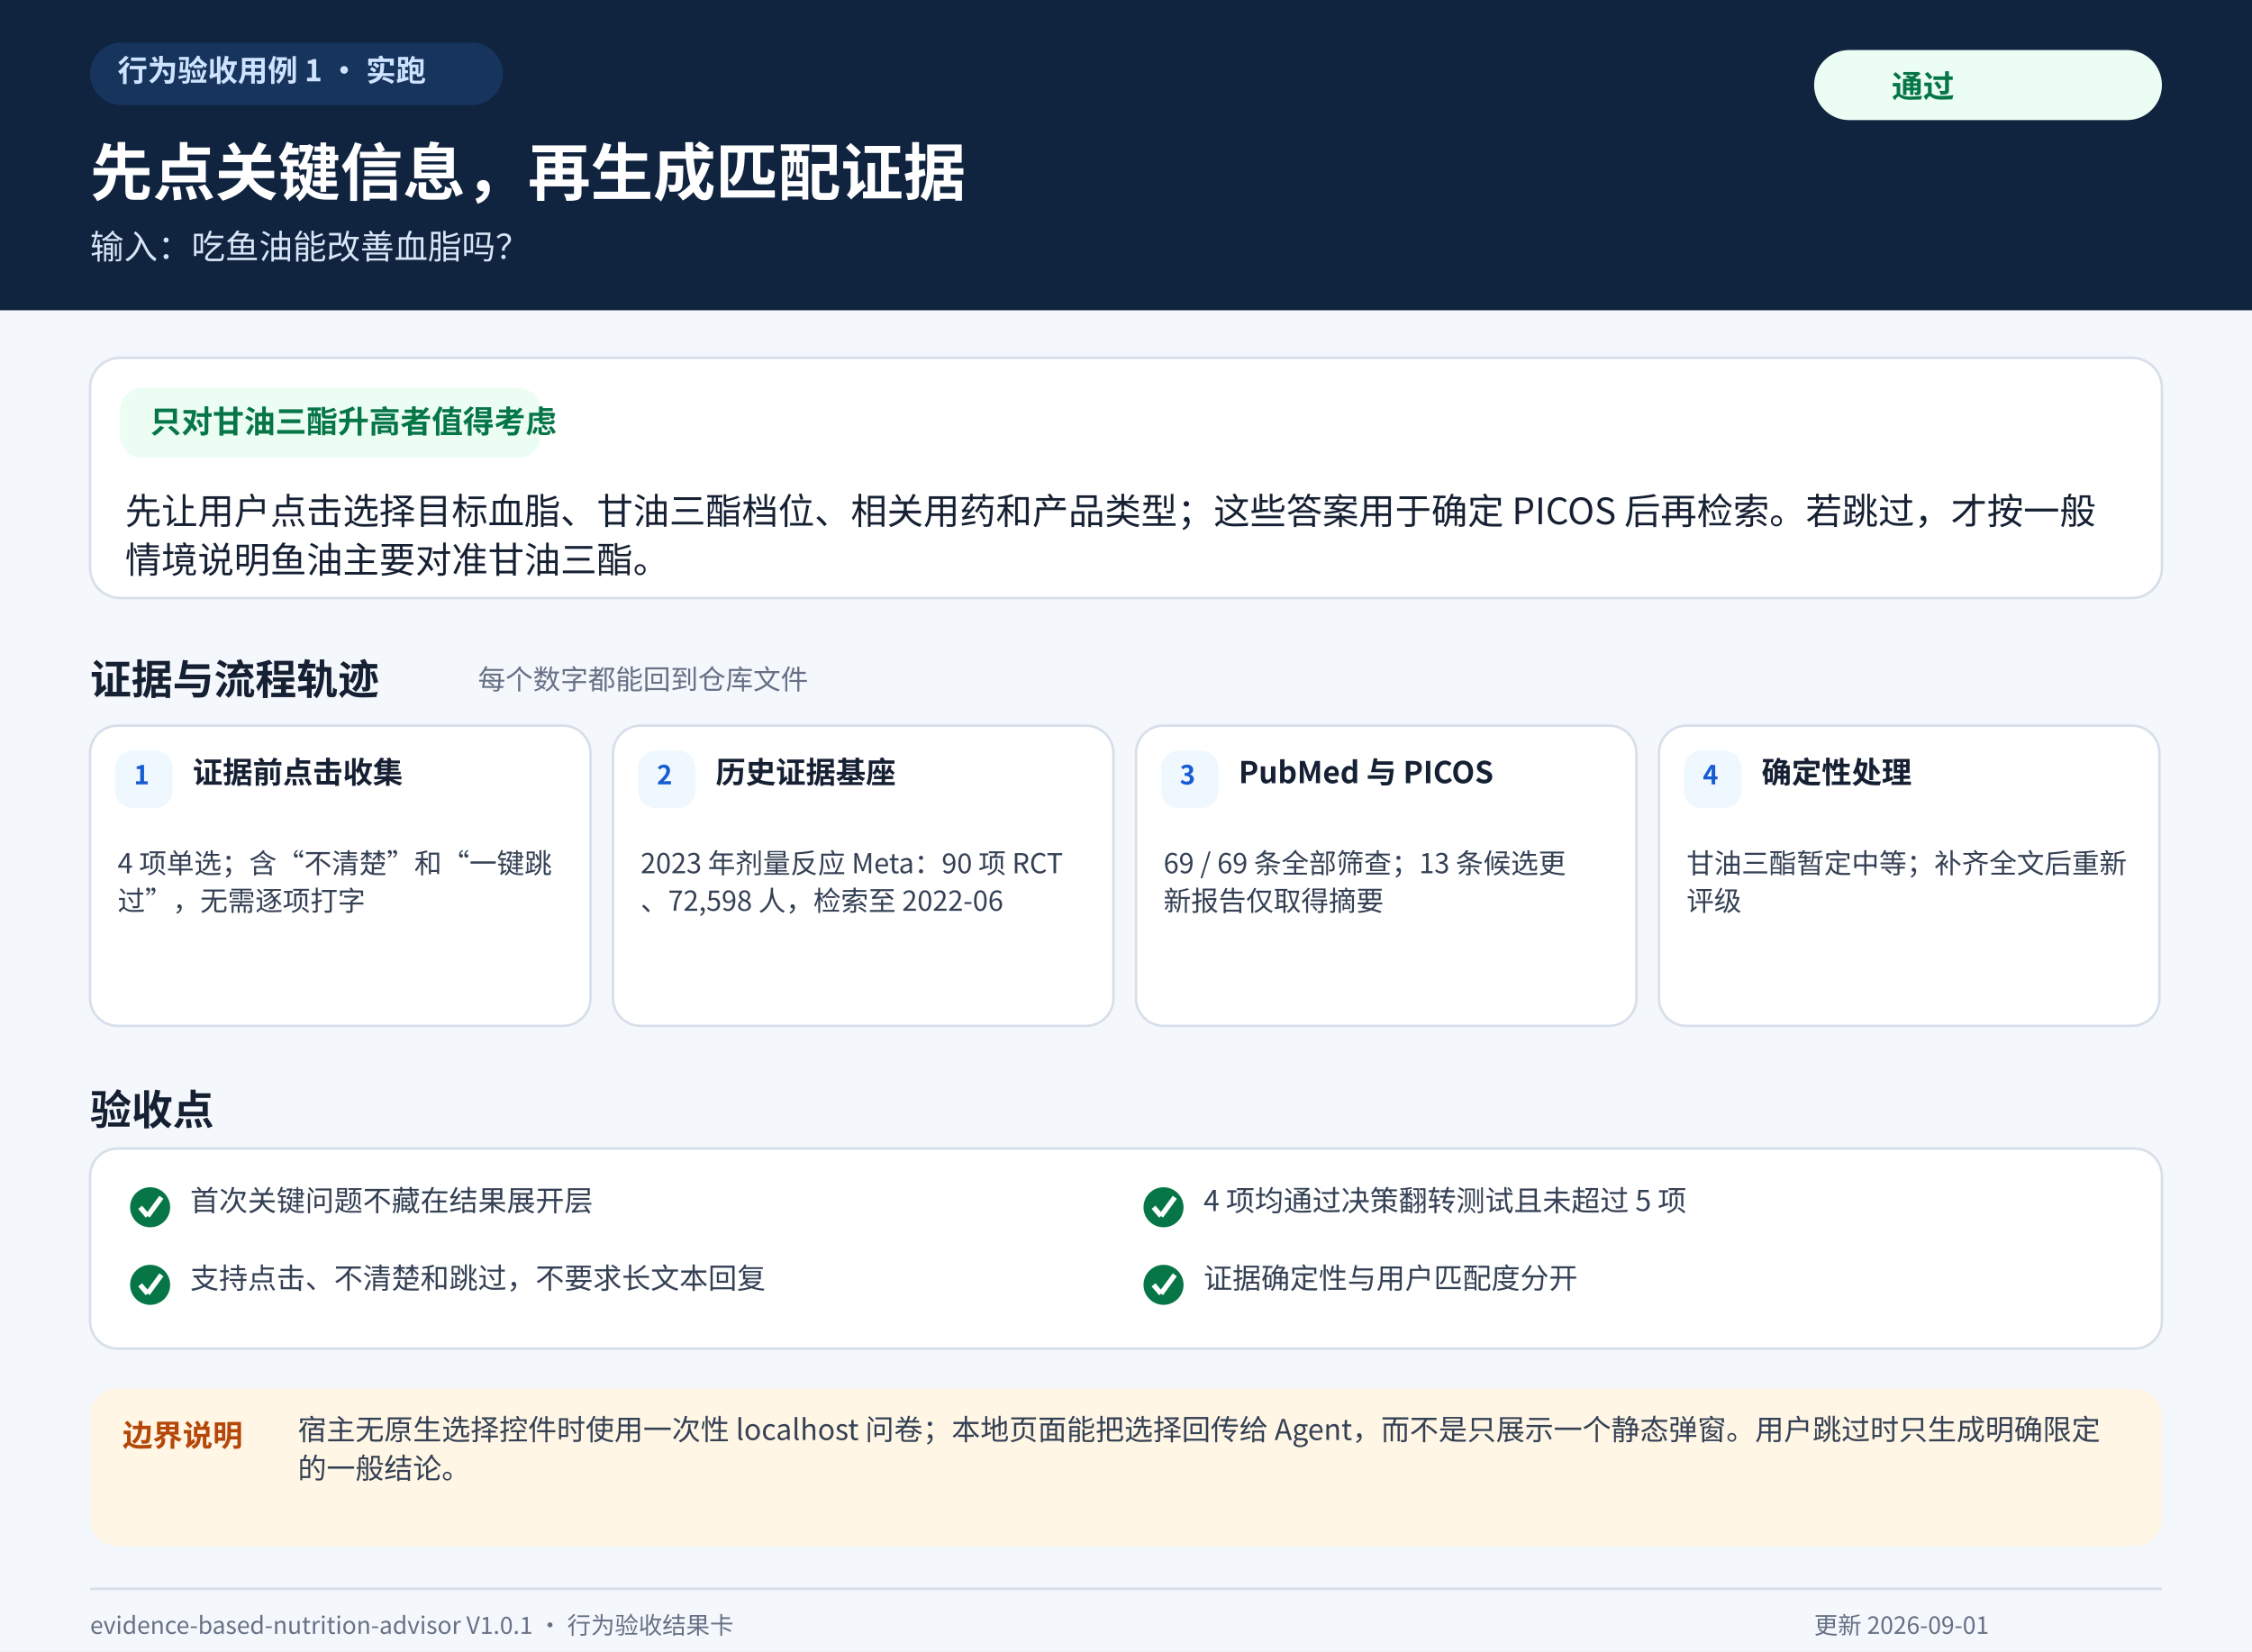
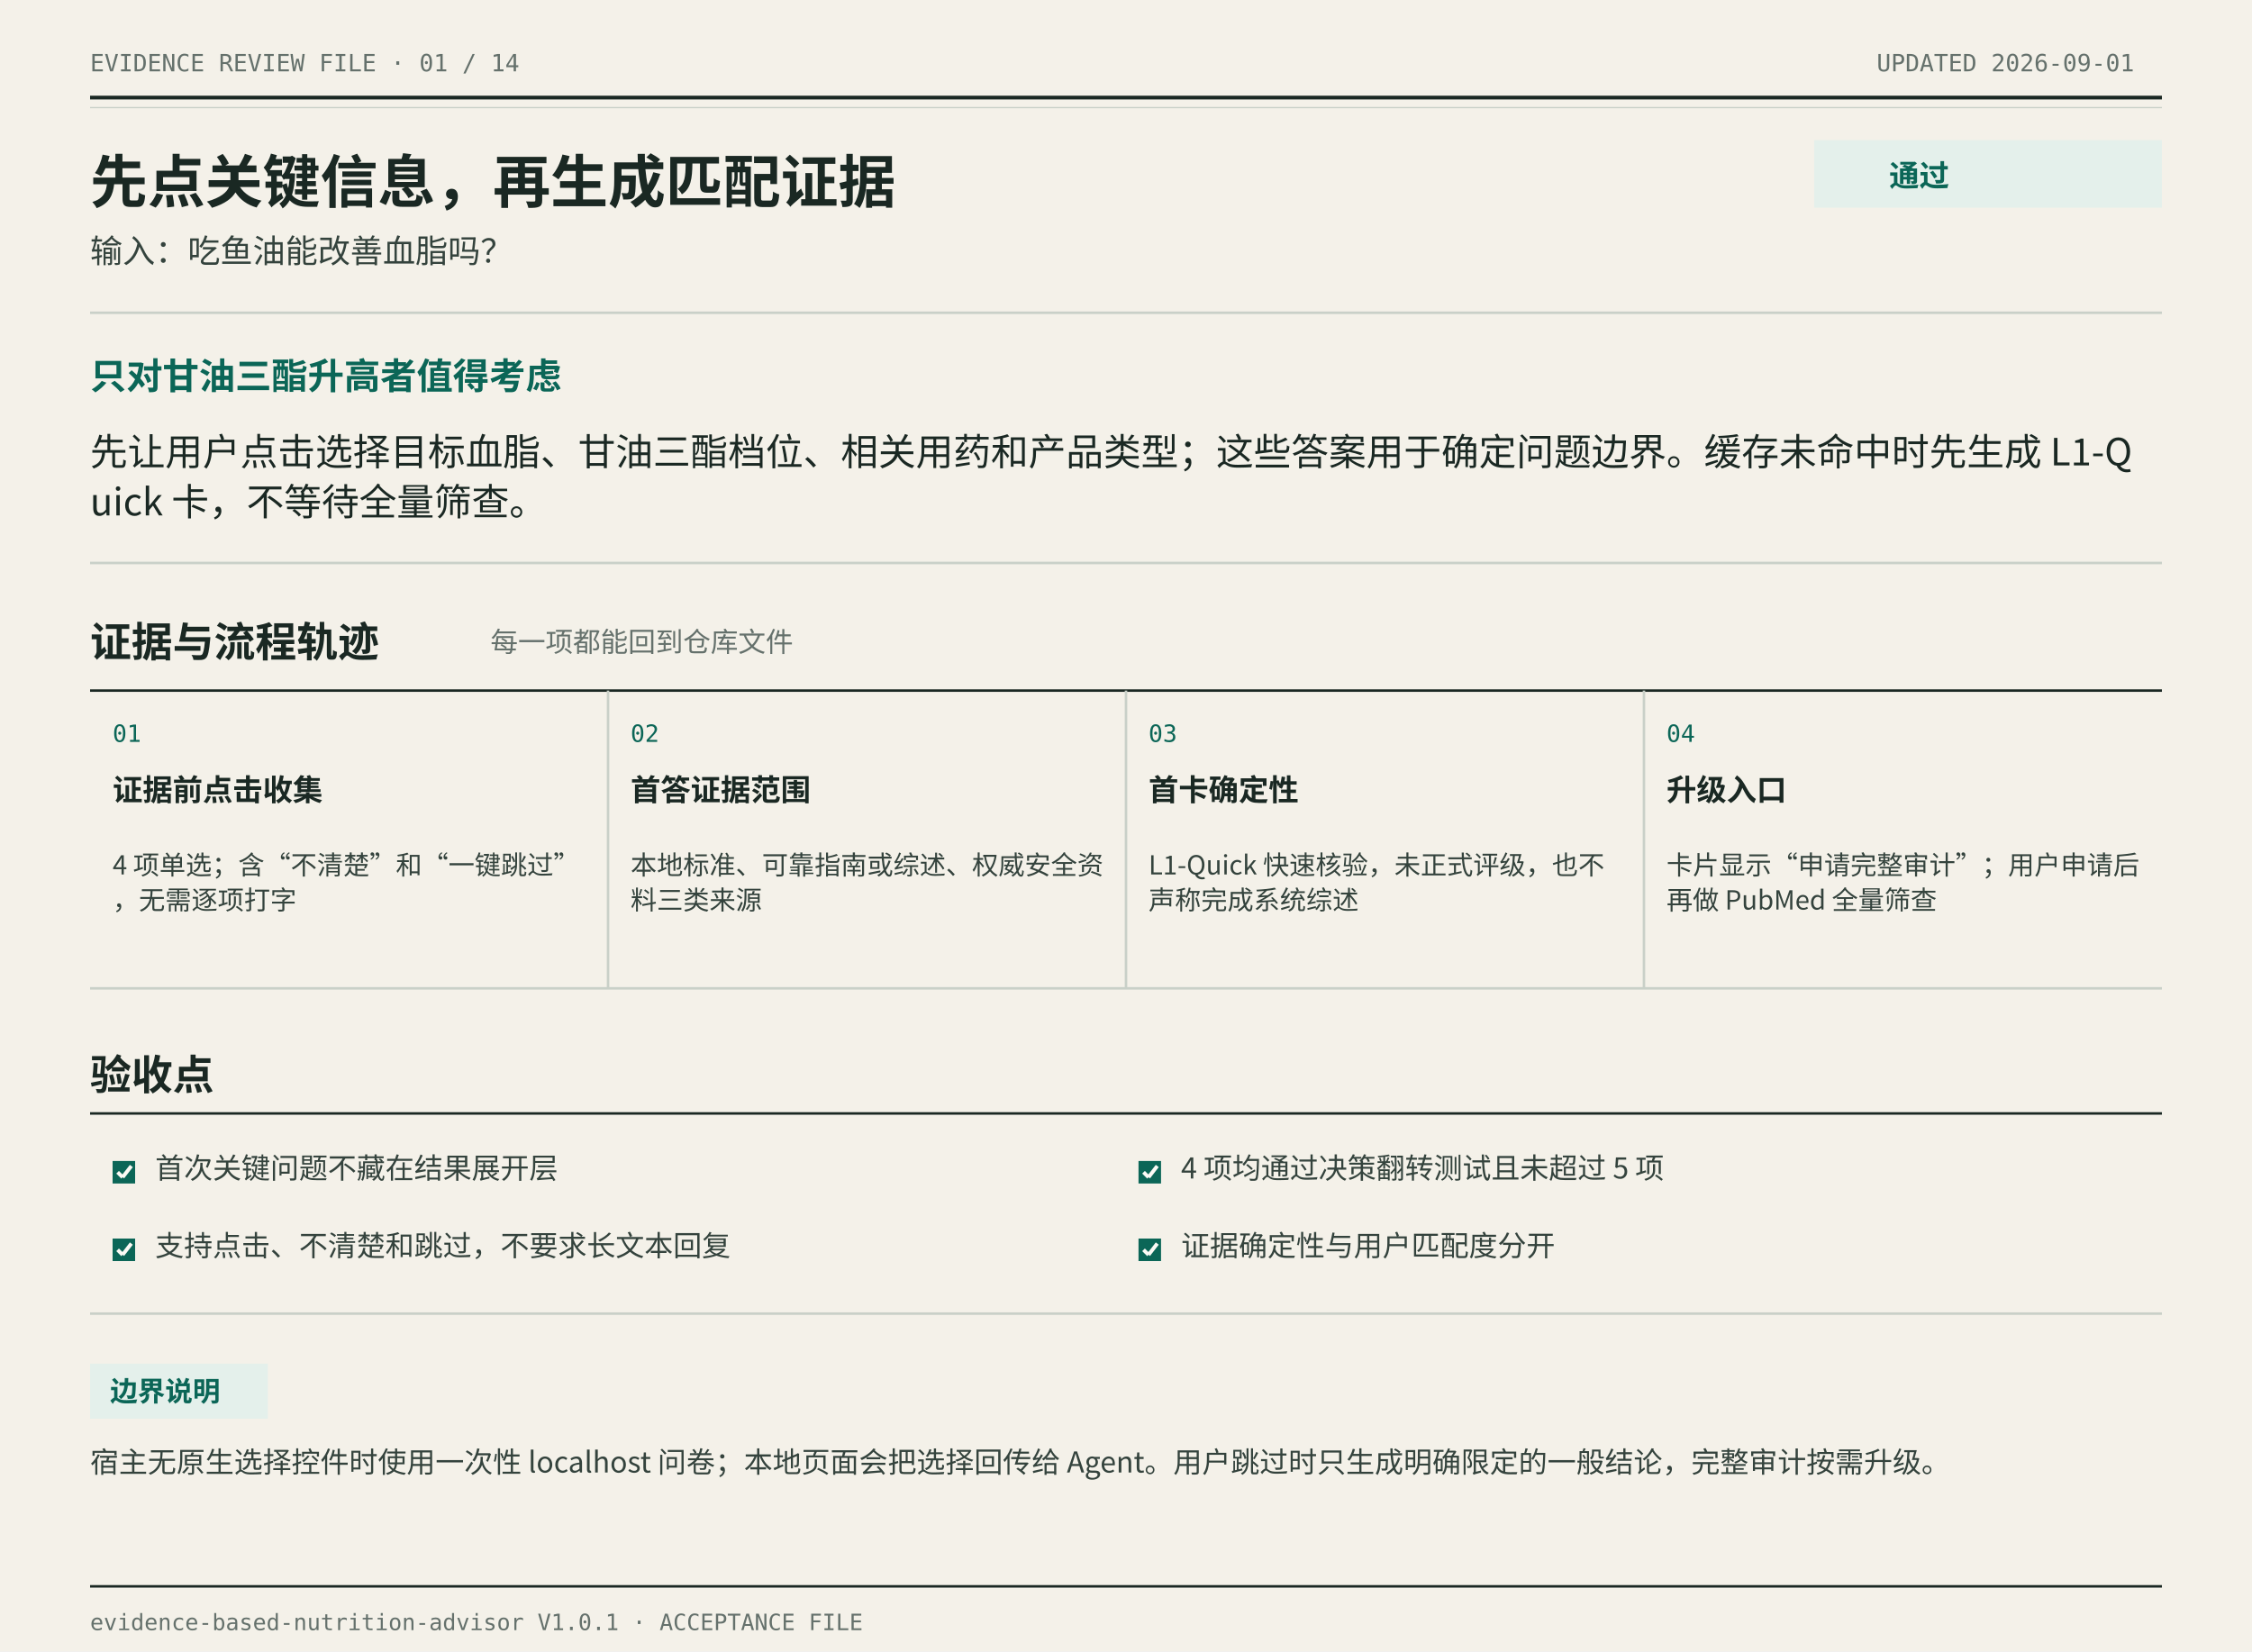
<svg xmlns="http://www.w3.org/2000/svg" width="1800" height="1320" viewBox="0 0 1800 1320" role="img" aria-label="行为验收用例 1：先点关键信息，再生成匹配证据">
-   <rect width="1800" height="1320" fill="#F4F7FB" />
-   <rect x="0" y="0" width="1800" height="248" rx="0" fill="#10233F" />
-   <rect x="72" y="34" width="330" height="50" rx="25" fill="#17345C" />
-   <text x="94" y="65" font-family="Microsoft YaHei, PingFang SC, Noto Sans CJK SC, sans-serif" font-size="24" font-weight="700" fill="#CDE3FF">行为验收用例 1 · 实跑</text>
-   <text x="72" y="156" font-family="Microsoft YaHei, PingFang SC, Noto Sans CJK SC, sans-serif" font-size="50" font-weight="700" fill="#FFFFFF">先点关键信息，再生成匹配证据</text>
-   <text x="72" y="207" font-family="Microsoft YaHei, PingFang SC, Noto Sans CJK SC, sans-serif" font-size="27" font-weight="400" fill="#D8E5F6">输入：吃鱼油能改善血脂吗？</text>
-   <rect x="1450" y="40" width="278" height="56" rx="28" fill="#ECFDF3" />
-   <text x="1512" y="78" font-family="Microsoft YaHei, PingFang SC, Noto Sans CJK SC, sans-serif" font-size="25" font-weight="700" fill="#067647">通过</text>
-   <rect x="72" y="286" width="1656" height="192" rx="24" fill="#FFFFFF" stroke="#D7DFEA" stroke-width="2" />
-   <rect x="96" y="310" width="336" height="56" rx="18" fill="#ECFDF3" />
-   <text x="120" y="346" font-family="Microsoft YaHei, PingFang SC, Noto Sans CJK SC, sans-serif" font-size="25" font-weight="700" fill="#067647">只对甘油三酯升高者值得考虑</text>
-   <text x="100" y="419" font-family="Microsoft YaHei, PingFang SC, Noto Sans CJK SC, sans-serif" font-size="29" font-weight="400" fill="#162033">先让用户点击选择目标血脂、甘油三酯档位、相关用药和产品类型；这些答案用于确定 PICOS 后再检索。若跳过，才按一般</text>
-   <text x="100" y="458" font-family="Microsoft YaHei, PingFang SC, Noto Sans CJK SC, sans-serif" font-size="29" font-weight="400" fill="#162033">情境说明鱼油主要对准甘油三酯。</text>
-   <text x="72" y="555" font-family="Microsoft YaHei, PingFang SC, Noto Sans CJK SC, sans-serif" font-size="33" font-weight="700" fill="#162033">证据与流程轨迹</text>
-   <text x="382" y="551" font-family="Microsoft YaHei, PingFang SC, Noto Sans CJK SC, sans-serif" font-size="22" font-weight="400" fill="#667085">每个数字都能回到仓库文件</text>
-   <rect x="72" y="580" width="400" height="240" rx="22" fill="#FFFFFF" stroke="#D7DFEA" stroke-width="2" />
-   <rect x="92" y="600" width="46" height="46" rx="14" fill="#EFF8FF" />
-   <text x="107" y="627" font-family="Microsoft YaHei, PingFang SC, Noto Sans CJK SC, sans-serif" font-size="21" font-weight="700" fill="#175CD3">1</text>
-   <text x="154" y="626" font-family="Microsoft YaHei, PingFang SC, Noto Sans CJK SC, sans-serif" font-size="24" font-weight="700" fill="#162033">证据前点击收集</text>
-   <text x="94" y="698" font-family="Microsoft YaHei, PingFang SC, Noto Sans CJK SC, sans-serif" font-size="22" font-weight="400" fill="#344054">4 项单选；含“不清楚”和“一键跳</text>
-   <text x="94" y="728" font-family="Microsoft YaHei, PingFang SC, Noto Sans CJK SC, sans-serif" font-size="22" font-weight="400" fill="#344054">过”，无需逐项打字</text>
-   <rect x="490" y="580" width="400" height="240" rx="22" fill="#FFFFFF" stroke="#D7DFEA" stroke-width="2" />
-   <rect x="510" y="600" width="46" height="46" rx="14" fill="#EFF8FF" />
-   <text x="525" y="627" font-family="Microsoft YaHei, PingFang SC, Noto Sans CJK SC, sans-serif" font-size="21" font-weight="700" fill="#175CD3">2</text>
-   <text x="572" y="626" font-family="Microsoft YaHei, PingFang SC, Noto Sans CJK SC, sans-serif" font-size="24" font-weight="700" fill="#162033">历史证据基座</text>
-   <text x="512" y="698" font-family="Microsoft YaHei, PingFang SC, Noto Sans CJK SC, sans-serif" font-size="22" font-weight="400" fill="#344054">2023 年剂量反应 Meta：90 项 RCT</text>
-   <text x="512" y="728" font-family="Microsoft YaHei, PingFang SC, Noto Sans CJK SC, sans-serif" font-size="22" font-weight="400" fill="#344054">、72,598 人，检索至 2022-06</text>
-   <rect x="908" y="580" width="400" height="240" rx="22" fill="#FFFFFF" stroke="#D7DFEA" stroke-width="2" />
-   <rect x="928" y="600" width="46" height="46" rx="14" fill="#EFF8FF" />
-   <text x="943" y="627" font-family="Microsoft YaHei, PingFang SC, Noto Sans CJK SC, sans-serif" font-size="21" font-weight="700" fill="#175CD3">3</text>
-   <text x="990" y="626" font-family="Microsoft YaHei, PingFang SC, Noto Sans CJK SC, sans-serif" font-size="24" font-weight="700" fill="#162033">PubMed 与 PICOS</text>
-   <text x="930" y="698" font-family="Microsoft YaHei, PingFang SC, Noto Sans CJK SC, sans-serif" font-size="22" font-weight="400" fill="#344054">69 / 69 条全部筛查；13 条候选更</text>
-   <text x="930" y="728" font-family="Microsoft YaHei, PingFang SC, Noto Sans CJK SC, sans-serif" font-size="22" font-weight="400" fill="#344054">新报告仅取得摘要</text>
-   <rect x="1326" y="580" width="400" height="240" rx="22" fill="#FFFFFF" stroke="#D7DFEA" stroke-width="2" />
-   <rect x="1346" y="600" width="46" height="46" rx="14" fill="#EFF8FF" />
-   <text x="1361" y="627" font-family="Microsoft YaHei, PingFang SC, Noto Sans CJK SC, sans-serif" font-size="21" font-weight="700" fill="#175CD3">4</text>
-   <text x="1408" y="626" font-family="Microsoft YaHei, PingFang SC, Noto Sans CJK SC, sans-serif" font-size="24" font-weight="700" fill="#162033">确定性处理</text>
-   <text x="1348" y="698" font-family="Microsoft YaHei, PingFang SC, Noto Sans CJK SC, sans-serif" font-size="22" font-weight="400" fill="#344054">甘油三酯暂定中等；补齐全文后重新</text>
-   <text x="1348" y="728" font-family="Microsoft YaHei, PingFang SC, Noto Sans CJK SC, sans-serif" font-size="22" font-weight="400" fill="#344054">评级</text>
-   <text x="72" y="899" font-family="Microsoft YaHei, PingFang SC, Noto Sans CJK SC, sans-serif" font-size="33" font-weight="700" fill="#162033">验收点</text>
-   <rect x="72" y="918" width="1656" height="160" rx="22" fill="#FFFFFF" stroke="#D7DFEA" stroke-width="2" />
-   <circle cx="120.0" cy="965.0" r="16.0" fill="#067647" />
-   <line x1="112" y1="965" x2="118" y2="972" stroke="#FFFFFF" stroke-width="4" />
-   <line x1="118" y1="972" x2="129" y2="957" stroke="#FFFFFF" stroke-width="4" />
-   <text x="152" y="968" font-family="Microsoft YaHei, PingFang SC, Noto Sans CJK SC, sans-serif" font-size="23" font-weight="400" fill="#344054">首次关键问题不藏在结果展开层</text>
-   <circle cx="930.0" cy="965.0" r="16.0" fill="#067647" />
-   <line x1="922" y1="965" x2="928" y2="972" stroke="#FFFFFF" stroke-width="4" />
-   <line x1="928" y1="972" x2="939" y2="957" stroke="#FFFFFF" stroke-width="4" />
-   <text x="962" y="968" font-family="Microsoft YaHei, PingFang SC, Noto Sans CJK SC, sans-serif" font-size="23" font-weight="400" fill="#344054">4 项均通过决策翻转测试且未超过 5 项</text>
-   <circle cx="120.0" cy="1027.0" r="16.0" fill="#067647" />
-   <line x1="112" y1="1027" x2="118" y2="1034" stroke="#FFFFFF" stroke-width="4" />
-   <line x1="118" y1="1034" x2="129" y2="1019" stroke="#FFFFFF" stroke-width="4" />
-   <text x="152" y="1030" font-family="Microsoft YaHei, PingFang SC, Noto Sans CJK SC, sans-serif" font-size="23" font-weight="400" fill="#344054">支持点击、不清楚和跳过，不要求长文本回复</text>
-   <circle cx="930.0" cy="1027.0" r="16.0" fill="#067647" />
-   <line x1="922" y1="1027" x2="928" y2="1034" stroke="#FFFFFF" stroke-width="4" />
-   <line x1="928" y1="1034" x2="939" y2="1019" stroke="#FFFFFF" stroke-width="4" />
-   <text x="962" y="1030" font-family="Microsoft YaHei, PingFang SC, Noto Sans CJK SC, sans-serif" font-size="23" font-weight="400" fill="#344054">证据确定性与用户匹配度分开</text>
-   <rect x="72" y="1110" width="1656" height="126" rx="22" fill="#FFF6E5" />
-   <text x="98" y="1156" font-family="Microsoft YaHei, PingFang SC, Noto Sans CJK SC, sans-serif" font-size="24" font-weight="700" fill="#B54708">边界说明</text>
-   <text x="238" y="1151" font-family="Microsoft YaHei, PingFang SC, Noto Sans CJK SC, sans-serif" font-size="23" font-weight="400" fill="#344054">宿主无原生选择控件时使用一次性 localhost 问卷；本地页面能把选择回传给 Agent，而不是只展示一个静态弹窗。用户跳过时只生成明确限定</text>
-   <text x="238" y="1182" font-family="Microsoft YaHei, PingFang SC, Noto Sans CJK SC, sans-serif" font-size="23" font-weight="400" fill="#344054">的一般结论。</text>
-   <line x1="72" y1="1270" x2="1728" y2="1270" stroke="#D7DFEA" stroke-width="2" />
-   <text x="72" y="1306" font-family="Microsoft YaHei, PingFang SC, Noto Sans CJK SC, sans-serif" font-size="19" font-weight="400" fill="#667085">evidence-based-nutrition-advisor V1.0.1 · 行为验收结果卡</text>
-   <text x="1450" y="1306" font-family="Microsoft YaHei, PingFang SC, Noto Sans CJK SC, sans-serif" font-size="19" font-weight="400" fill="#667085">更新 2026-09-01</text>
+   <rect width="1800" height="1320" fill="#F4F1E9" />
+   <rect x="0" y="0" width="1800" height="1320" rx="0" fill="#F4F1E9" />
+   <text x="72" y="57" font-family="Consolas, monospace" font-size="19" font-weight="400" fill="#65716C">EVIDENCE REVIEW FILE · 01 / 14</text>
+   <text x="1500" y="57" font-family="Consolas, monospace" font-size="19" font-weight="400" fill="#65716C">UPDATED 2026-09-01</text>
+   <line x1="72" y1="78" x2="1728" y2="78" stroke="#1A2823" stroke-width="3" />
+   <line x1="72" y1="86" x2="1728" y2="86" stroke="#C9D0C8" stroke-width="1" />
+   <text x="72" y="162" font-family="Microsoft YaHei, PingFang SC, Noto Sans CJK SC, sans-serif" font-size="46" font-weight="700" fill="#1A2823">先点关键信息，再生成匹配证据</text>
+   <text x="72" y="210" font-family="Microsoft YaHei, PingFang SC, Noto Sans CJK SC, sans-serif" font-size="26" font-weight="400" fill="#34433D">输入：吃鱼油能改善血脂吗？</text>
+   <rect x="1450" y="112" width="278" height="54" rx="0" fill="#E4F0EB" />
+   <text x="1510" y="149" font-family="Microsoft YaHei, PingFang SC, Noto Sans CJK SC, sans-serif" font-size="24" font-weight="700" fill="#0B6657">通过</text>
+   <line x1="72" y1="250" x2="1728" y2="250" stroke="#C9D0C8" stroke-width="2" />
+   <text x="72" y="311" font-family="Microsoft YaHei, PingFang SC, Noto Sans CJK SC, sans-serif" font-size="29" font-weight="700" fill="#0B6657">只对甘油三酯升高者值得考虑</text>
+   <text x="72" y="372" font-family="Microsoft YaHei, PingFang SC, Noto Sans CJK SC, sans-serif" font-size="30" font-weight="400" fill="#1A2823">先让用户点击选择目标血脂、甘油三酯档位、相关用药和产品类型；这些答案用于确定问题边界。缓存未命中时先生成 L1-Q</text>
+   <text x="72" y="412" font-family="Microsoft YaHei, PingFang SC, Noto Sans CJK SC, sans-serif" font-size="30" font-weight="400" fill="#1A2823">uick 卡，不等待全量筛查。</text>
+   <line x1="72" y1="450" x2="1728" y2="450" stroke="#C9D0C8" stroke-width="2" />
+   <text x="72" y="525" font-family="Microsoft YaHei, PingFang SC, Noto Sans CJK SC, sans-serif" font-size="33" font-weight="700" fill="#1A2823">证据与流程轨迹</text>
+   <text x="392" y="521" font-family="Microsoft YaHei, PingFang SC, Noto Sans CJK SC, sans-serif" font-size="22" font-weight="400" fill="#65716C">每一项都能回到仓库文件</text>
+   <line x1="72" y1="552" x2="486" y2="552" stroke="#1A2823" stroke-width="2" />
+   <line x1="72" y1="790" x2="486" y2="790" stroke="#C9D0C8" stroke-width="2" />
+   <text x="90" y="593" font-family="Consolas, monospace" font-size="19" font-weight="400" fill="#0B6657">01</text>
+   <text x="90" y="640" font-family="Microsoft YaHei, PingFang SC, Noto Sans CJK SC, sans-serif" font-size="24" font-weight="700" fill="#1A2823">证据前点击收集</text>
+   <text x="90" y="699" font-family="Microsoft YaHei, PingFang SC, Noto Sans CJK SC, sans-serif" font-size="21" font-weight="400" fill="#34433D">4 项单选；含“不清楚”和“一键跳过”</text>
+   <text x="90" y="727" font-family="Microsoft YaHei, PingFang SC, Noto Sans CJK SC, sans-serif" font-size="21" font-weight="400" fill="#34433D">，无需逐项打字</text>
+   <line x1="486" y1="552" x2="900" y2="552" stroke="#1A2823" stroke-width="2" />
+   <line x1="486" y1="790" x2="900" y2="790" stroke="#C9D0C8" stroke-width="2" />
+   <line x1="486" y1="552" x2="486" y2="790" stroke="#C9D0C8" stroke-width="2" />
+   <text x="504" y="593" font-family="Consolas, monospace" font-size="19" font-weight="400" fill="#0B6657">02</text>
+   <text x="504" y="640" font-family="Microsoft YaHei, PingFang SC, Noto Sans CJK SC, sans-serif" font-size="24" font-weight="700" fill="#1A2823">首答证据范围</text>
+   <text x="504" y="699" font-family="Microsoft YaHei, PingFang SC, Noto Sans CJK SC, sans-serif" font-size="21" font-weight="400" fill="#34433D">本地标准、可靠指南或综述、权威安全资</text>
+   <text x="504" y="727" font-family="Microsoft YaHei, PingFang SC, Noto Sans CJK SC, sans-serif" font-size="21" font-weight="400" fill="#34433D">料三类来源</text>
+   <line x1="900" y1="552" x2="1314" y2="552" stroke="#1A2823" stroke-width="2" />
+   <line x1="900" y1="790" x2="1314" y2="790" stroke="#C9D0C8" stroke-width="2" />
+   <line x1="900" y1="552" x2="900" y2="790" stroke="#C9D0C8" stroke-width="2" />
+   <text x="918" y="593" font-family="Consolas, monospace" font-size="19" font-weight="400" fill="#0B6657">03</text>
+   <text x="918" y="640" font-family="Microsoft YaHei, PingFang SC, Noto Sans CJK SC, sans-serif" font-size="24" font-weight="700" fill="#1A2823">首卡确定性</text>
+   <text x="918" y="699" font-family="Microsoft YaHei, PingFang SC, Noto Sans CJK SC, sans-serif" font-size="21" font-weight="400" fill="#34433D">L1-Quick 快速核验，未正式评级，也不</text>
+   <text x="918" y="727" font-family="Microsoft YaHei, PingFang SC, Noto Sans CJK SC, sans-serif" font-size="21" font-weight="400" fill="#34433D">声称完成系统综述</text>
+   <line x1="1314" y1="552" x2="1728" y2="552" stroke="#1A2823" stroke-width="2" />
+   <line x1="1314" y1="790" x2="1728" y2="790" stroke="#C9D0C8" stroke-width="2" />
+   <line x1="1314" y1="552" x2="1314" y2="790" stroke="#C9D0C8" stroke-width="2" />
+   <text x="1332" y="593" font-family="Consolas, monospace" font-size="19" font-weight="400" fill="#0B6657">04</text>
+   <text x="1332" y="640" font-family="Microsoft YaHei, PingFang SC, Noto Sans CJK SC, sans-serif" font-size="24" font-weight="700" fill="#1A2823">升级入口</text>
+   <text x="1332" y="699" font-family="Microsoft YaHei, PingFang SC, Noto Sans CJK SC, sans-serif" font-size="21" font-weight="400" fill="#34433D">卡片显示“申请完整审计”；用户申请后</text>
+   <text x="1332" y="727" font-family="Microsoft YaHei, PingFang SC, Noto Sans CJK SC, sans-serif" font-size="21" font-weight="400" fill="#34433D">再做 PubMed 全量筛查</text>
+   <text x="72" y="871" font-family="Microsoft YaHei, PingFang SC, Noto Sans CJK SC, sans-serif" font-size="33" font-weight="700" fill="#1A2823">验收点</text>
+   <line x1="72" y1="890" x2="1728" y2="890" stroke="#1A2823" stroke-width="2" />
+   <rect x="90" y="928" width="18" height="18" rx="0" fill="#0B6657" />
+   <line x1="94" y1="937" x2="98" y2="941" stroke="#FBFAF5" stroke-width="3" />
+   <line x1="98" y1="941" x2="105" y2="932" stroke="#FBFAF5" stroke-width="3" />
+   <text x="124" y="942" font-family="Microsoft YaHei, PingFang SC, Noto Sans CJK SC, sans-serif" font-size="23" font-weight="400" fill="#34433D">首次关键问题不藏在结果展开层</text>
+   <rect x="910" y="928" width="18" height="18" rx="0" fill="#0B6657" />
+   <line x1="914" y1="937" x2="918" y2="941" stroke="#FBFAF5" stroke-width="3" />
+   <line x1="918" y1="941" x2="925" y2="932" stroke="#FBFAF5" stroke-width="3" />
+   <text x="944" y="942" font-family="Microsoft YaHei, PingFang SC, Noto Sans CJK SC, sans-serif" font-size="23" font-weight="400" fill="#34433D">4 项均通过决策翻转测试且未超过 5 项</text>
+   <rect x="90" y="990" width="18" height="18" rx="0" fill="#0B6657" />
+   <line x1="94" y1="999" x2="98" y2="1003" stroke="#FBFAF5" stroke-width="3" />
+   <line x1="98" y1="1003" x2="105" y2="994" stroke="#FBFAF5" stroke-width="3" />
+   <text x="124" y="1004" font-family="Microsoft YaHei, PingFang SC, Noto Sans CJK SC, sans-serif" font-size="23" font-weight="400" fill="#34433D">支持点击、不清楚和跳过，不要求长文本回复</text>
+   <rect x="910" y="990" width="18" height="18" rx="0" fill="#0B6657" />
+   <line x1="914" y1="999" x2="918" y2="1003" stroke="#FBFAF5" stroke-width="3" />
+   <line x1="918" y1="1003" x2="925" y2="994" stroke="#FBFAF5" stroke-width="3" />
+   <text x="944" y="1004" font-family="Microsoft YaHei, PingFang SC, Noto Sans CJK SC, sans-serif" font-size="23" font-weight="400" fill="#34433D">证据确定性与用户匹配度分开</text>
+   <line x1="72" y1="1050" x2="1728" y2="1050" stroke="#C9D0C8" stroke-width="2" />
+   <rect x="72" y="1090" width="142" height="44" rx="0" fill="#E4F0EB" />
+   <text x="88" y="1120" font-family="Microsoft YaHei, PingFang SC, Noto Sans CJK SC, sans-serif" font-size="22" font-weight="700" fill="#0B6657">边界说明</text>
+   <text x="72" y="1177" font-family="Microsoft YaHei, PingFang SC, Noto Sans CJK SC, sans-serif" font-size="23" font-weight="400" fill="#34433D">宿主无原生选择控件时使用一次性 localhost 问卷；本地页面会把选择回传给 Agent。用户跳过时只生成明确限定的一般结论，完整审计按需升级。</text>
+   <line x1="72" y1="1268" x2="1728" y2="1268" stroke="#1A2823" stroke-width="2" />
+   <text x="72" y="1303" font-family="Consolas, monospace" font-size="18" font-weight="400" fill="#65716C">evidence-based-nutrition-advisor V1.0.1 · ACCEPTANCE FILE</text>
</svg>
